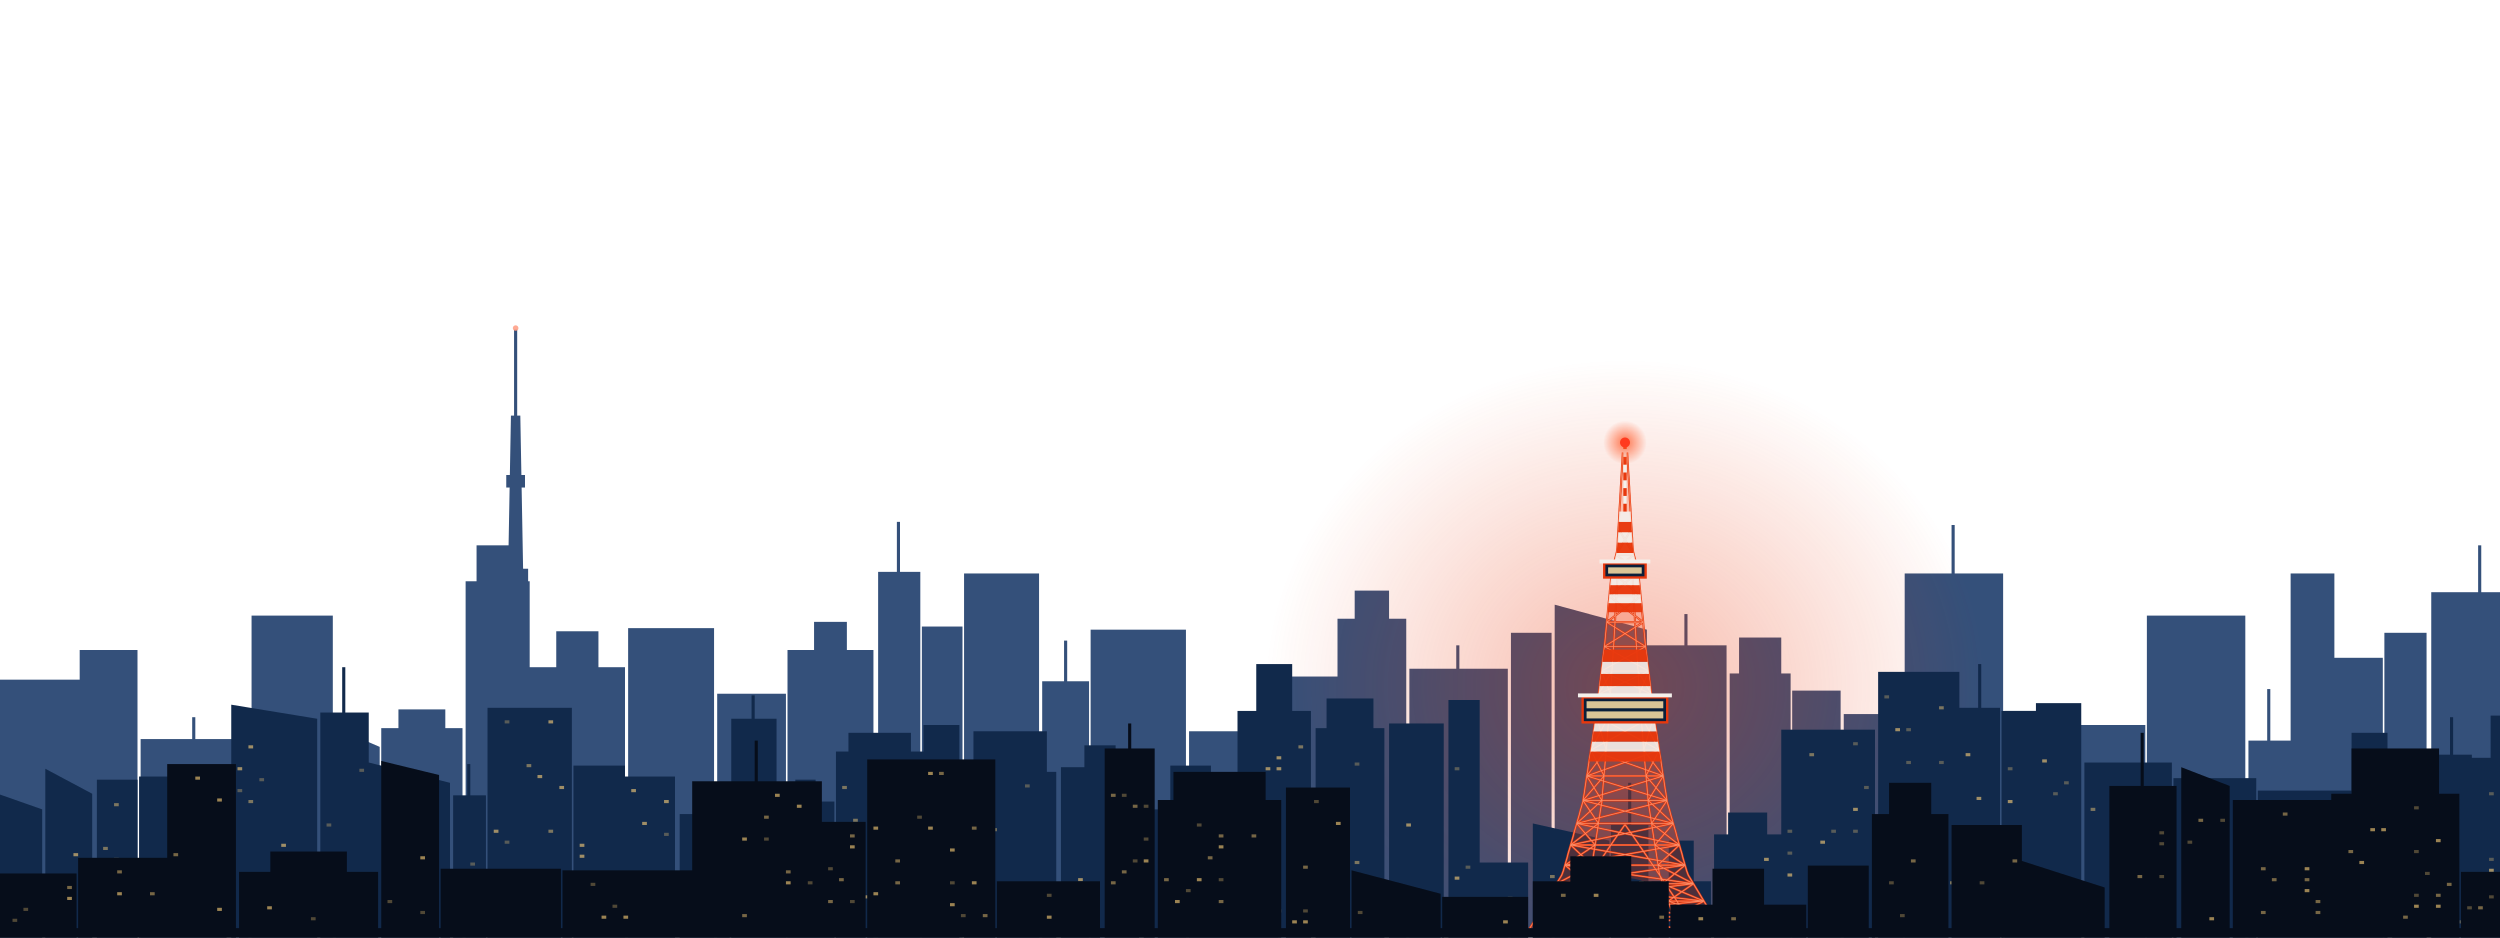
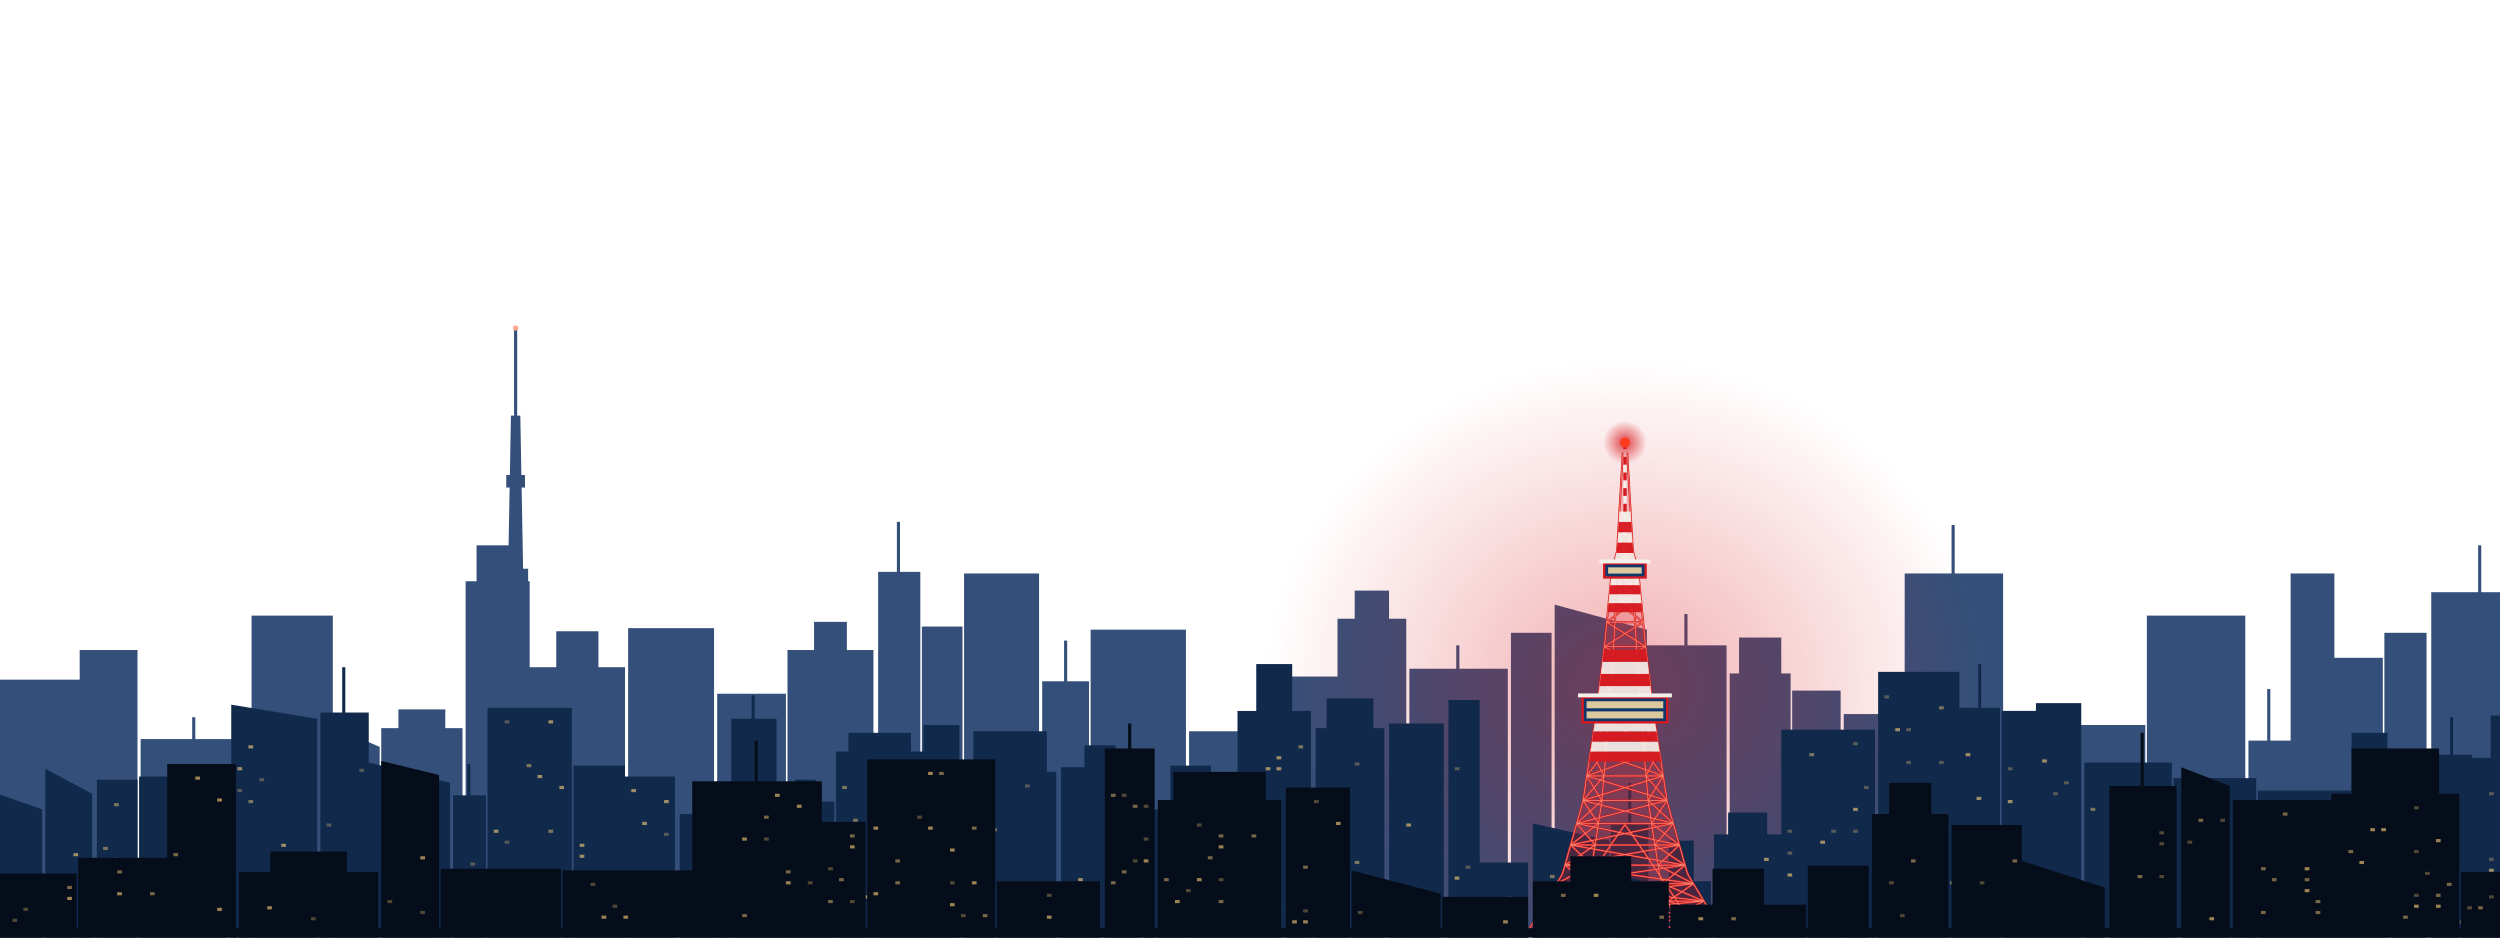
<svg xmlns="http://www.w3.org/2000/svg" viewBox="0 0 1600 600" preserveAspectRatio="xMidYMax slice" role="img" aria-label="東京タワーと東京の街並み">
  <style>#beacon{animation:blink 2.4s ease-in-out infinite}.glow{animation:blink 2.4s ease-in-out infinite}@keyframes blink{0%,100%{opacity:1}50%{opacity:.15}}@media (prefers-reduced-motion:reduce){#beacon,.glow{animation:none}}</style>
  <defs>
    <linearGradient id="twr" x1="0" y1="0" x2="0" y2="1">
-       <stop offset="0" stop-color="#ff6a3d" />
-       <stop offset="1" stop-color="#e8380d" />
+       <stop offset="0" stop-color="#E8474D" />
+       <stop offset="1" stop-color="#D71920" />
    </linearGradient>
    <radialGradient id="halo" cx=".5" cy=".5" r=".5">
-       <stop offset="0" stop-color="#e8380d" stop-opacity=".35" />
-       <stop offset="1" stop-color="#e8380d" stop-opacity="0" />
+       <stop offset="0" stop-color="#D71920" stop-opacity=".35" />
+       <stop offset="1" stop-color="#D71920" stop-opacity="0" />
    </radialGradient>
    <radialGradient id="bh" cx=".5" cy=".5" r=".5">
-       <stop offset="0" stop-color="#ff5a2a" stop-opacity=".8" />
-       <stop offset="1" stop-color="#ff5a2a" stop-opacity="0" />
+       <stop offset="0" stop-color="#D71920" stop-opacity=".8" />
+       <stop offset="1" stop-color="#D71920" stop-opacity="0" />
    </radialGradient>
  </defs>
  <g opacity=".9">
    <path fill="#1e3d6b" d="M321 596L327 266H333L339 596ZM322 364h16v12h-16z M324 304h12v8h-12z M329 266V211h2V266z" />
    <circle cx="330" cy="210" r="1.8" fill="#ff8a6a" opacity=".8" />
    <path fill="#1e3d6b" d="M-10 600V435H51V600ZM51 600V416H88V600ZM90 600V473H123V459H125V473H159V600ZM161 600V394H213V600ZM215 600V466L243 478V600ZM244 600V466H255V454H285V466H296V600ZM298 600V372H305V349H332V372H339V600ZM339 600V427H356V404H383V427H400V600ZM402 600V402H457V600ZM459 600V444H503V600ZM504 600V416H521V398H542V416H559V600ZM562 600V366H574V334H576V366H589V600ZM590 600V401H616V600ZM617 600V367H665V600ZM667 600V436H681V410H683V436H697V600ZM698 600V403H759V600ZM761 600V468H818V600ZM820 600V433H856V600ZM856 600V396H867V378H889V396H900V600ZM902 600V428H932V413H934V428H965V600ZM967 600V405H993V600ZM995 600V387L1054 403V600ZM1054 600V413H1078V393H1080V413H1105V600ZM1107 600V431H1113V408H1140V431H1146V600ZM1147 600V442H1178V600ZM1180 600V457H1218V600ZM1219 600V367H1249V336H1251V367H1282V600ZM1283 600V455H1319V600ZM1319 600V464H1373V600ZM1374 600V394H1437V600ZM1439 600V474H1451V441H1453V474H1466V600ZM1466 600V367H1494V600ZM1494 600V421H1525V600ZM1526 600V405H1553V600ZM1556 600V379H1586V349H1588V379H1618V600Z" />
  </g>
  <ellipse cx="1040" cy="439.6" rx="230" ry="210" fill="url(#halo)" />
  <path fill="#11294b" d="M-10 600V505L27 518V600ZM29 600V492L59 508V600ZM62 600V499H88V600ZM89 600V497H145V600ZM148 600V451L203 460V600ZM205 600V456H219V427H221V456H236V600ZM236 600V488L288 501V600ZM290 600V509H299V489H301V509H311V600ZM312 600V453H366V600ZM367 600V490H400V600ZM400 600V497H432V600ZM435 600V521H467V600ZM468 600V460H481V445H483V460H497V600ZM497 600V513H509V499H522V513H534V600ZM535 600V481H543V469H583V481H591V600ZM591 600V464H614V600ZM617 600V494H623V468H670V494H676V600ZM679 600V491H694V477H714V491H729V600ZM732 600V518H749V490H775V518H792V600ZM792 600V455H804V425H827V455H839V600ZM842 600V466H849V447H879V466H886V600ZM889 600V463H924V600ZM927 600V448H947V600ZM947 600V552H978V600ZM981 600V527L1030 538V600ZM1031 600V528H1042V501H1044V528H1055V600ZM1057 600V564H1068V538H1084V564H1095V600ZM1097 600V534H1106V520H1131V534H1140V600ZM1140 600V467H1200V600ZM1202 600V430H1254V600ZM1254 600V453H1266V425H1268V453H1280V600ZM1281 600V455H1303V600ZM1303 600V450H1332V600ZM1334 600V488H1390V600ZM1391 600V498H1444V600ZM1445 600V506H1505V600ZM1505 600V469H1528V600ZM1531 600V515H1553V600ZM1556 600V483H1568V459H1570V483H1582V600ZM1582 600V485H1594V458H1625V485H1637V600Z" />
  <path fill="#ffd27a" opacity="0.3" d="M114 512h3v2h-3zM100 561h3v2h-3zM166 498h3v2h-3zM152 505h3v2h-3zM230 492h3v2h-3zM209 527h3v2h-3zM275 514h3v2h-3zM261 528h3v2h-3zM301 552h3v2h-3zM323 461h3v2h-3zM323 538h3v2h-3zM425 533h3v2h-3zM404 568h3v2h-3zM460 550h3v2h-3zM522 563h3v2h-3zM515 577h3v2h-3zM581 503h3v2h-3zM581 552h3v2h-3zM539 559h3v2h-3zM656 502h3v2h-3zM778 554h3v2h-3zM771 589h3v2h-3zM831 547h3v2h-3zM817 582h3v2h-3zM867 488h3v2h-3zM853 579h3v2h-3zM867 586h3v2h-3zM931 491h3v2h-3zM938 554h3v2h-3zM938 575h3v2h-3zM1042 578h3v2h-3zM1108 570h3v2h-3zM1186 475h3v2h-3zM1193 503h3v2h-3zM1144 531h3v2h-3zM1172 531h3v2h-3zM1186 531h3v2h-3zM1144 545h3v2h-3zM1206 445h3v2h-3zM1220 466h3v2h-3zM1220 487h3v2h-3zM1241 487h3v2h-3zM1227 564h3v2h-3zM1285 491h3v2h-3zM1292 575h3v2h-3zM1321 500h3v2h-3zM1314 507h3v2h-3zM1321 584h3v2h-3zM1366 524h3v2h-3zM1366 538h3v2h-3zM1366 573h3v2h-3zM1366 587h3v2h-3zM1402 506h3v2h-3zM1402 541h3v2h-3zM1491 514h3v2h-3zM1463 521h3v2h-3zM1509 575h3v2h-3zM1574 589h3v2h-3zM1593 507h3v2h-3zM1628 514h3v2h-3zM1593 549h3v2h-3zM1600 577h3v2h-3z" />
  <path fill="#ffd27a" opacity="0.45" d="M40 574h3v2h-3zM73 514h3v2h-3zM66 542h3v2h-3zM73 549h3v2h-3zM73 563h3v2h-3zM159 512h3v2h-3zM254 521h3v2h-3zM268 535h3v2h-3zM337 489h3v2h-3zM351 531h3v2h-3zM330 587h3v2h-3zM425 589h3v2h-3zM453 571h3v2h-3zM486 559h3v2h-3zM479 573h3v2h-3zM522 577h3v2h-3zM539 503h3v2h-3zM546 524h3v2h-3zM635 530h3v2h-3zM649 586h3v2h-3zM743 533h3v2h-3zM750 568h3v2h-3zM831 477h3v2h-3zM803 547h3v2h-3zM796 554h3v2h-3zM803 575h3v2h-3zM867 551h3v2h-3zM853 565h3v2h-3zM992 560h3v2h-3zM1013 574h3v2h-3zM1049 564h3v2h-3zM1158 482h3v2h-3zM1241 452h3v2h-3zM1206 550h3v2h-3zM1248 564h3v2h-3zM1258 531h3v2h-3zM1265 531h3v2h-3zM1338 517h3v2h-3zM1352 538h3v2h-3zM1430 534h3v2h-3zM1402 569h3v2h-3zM1470 535h3v2h-3zM1516 568h3v2h-3zM1542 523h3v2h-3z" />
  <path fill="#ffd27a" opacity="0.6" d="M15 566h3v2h-3zM8 580h3v2h-3zM47 546h3v2h-3zM33 574h3v2h-3zM114 540h3v2h-3zM159 477h3v2h-3zM152 491h3v2h-3zM180 540h3v2h-3zM173 561h3v2h-3zM351 461h3v2h-3zM344 496h3v2h-3zM358 503h3v2h-3zM316 531h3v2h-3zM323 587h3v2h-3zM337 587h3v2h-3zM344 587h3v2h-3zM371 540h3v2h-3zM371 547h3v2h-3zM378 575h3v2h-3zM392 582h3v2h-3zM404 505h3v2h-3zM425 512h3v2h-3zM411 526h3v2h-3zM418 589h3v2h-3zM460 529h3v2h-3zM446 550h3v2h-3zM439 578h3v2h-3zM479 524h3v2h-3zM560 496h3v2h-3zM574 566h3v2h-3zM553 573h3v2h-3zM628 537h3v2h-3zM621 558h3v2h-3zM718 520h3v2h-3zM690 562h3v2h-3zM778 547h3v2h-3zM785 561h3v2h-3zM785 582h3v2h-3zM817 484h3v2h-3zM810 491h3v2h-3zM817 491h3v2h-3zM796 575h3v2h-3zM810 582h3v2h-3zM846 551h3v2h-3zM900 527h3v2h-3zM900 569h3v2h-3zM931 561h3v2h-3zM965 574h3v2h-3zM1129 549h3v2h-3zM1186 517h3v2h-3zM1165 538h3v2h-3zM1144 559h3v2h-3zM1213 466h3v2h-3zM1258 482h3v2h-3zM1265 510h3v2h-3zM1285 512h3v2h-3zM1307 486h3v2h-3zM1373 573h3v2h-3zM1373 587h3v2h-3zM1416 520h3v2h-3zM1409 569h3v2h-3zM1491 556h3v2h-3zM1542 565h3v2h-3zM1593 556h3v2h-3z" />
  <g id="tokyo-tower">
    <path fill="url(#twr)" opacity=".28" d="M978 596 L981.3 590.5 L984.6 585 L987.9 579.4 L991.2 573.9 L994.5 568.4 L997.8 562.9 L1000.5 557.4 L1002.1 551.8 L1003.6 546.3 L1005.2 540.8 L1006.8 535.3 L1008.3 529.8 L1009.9 524.2 L1011.4 518.7 L1013 513.2 L1013.9 507.7 L1014.7 502.2 L1015.5 496.6 L1016.4 491.1 L1017.2 485.6 L1018.1 480.1 L1019 474.6 L1019.8 469 L1020.6 463.5 L1021.5 458 L1022.2 452.5 L1022.8 447 L1023.5 441.4 L1024.1 435.9 L1024.8 430.4 L1025.5 424.9 L1026.1 419.4 L1026.8 413.8 L1027.4 408.3 L1027.9 402.8 L1028.4 397.3 L1029 391.8 L1029.5 386.2 L1030.1 380.7 L1030.6 375.2 L1031.1 369.7 L1032 364.2 L1033.4 358.6 L1034.8 353.1 L1035.3 347.6 L1035.6 342.1 L1035.9 336.6 L1036.2 331 L1036.5 325.5 L1036.9 320 L1037.2 314.5 L1037.5 309 L1037.8 303.4 L1038.1 297.9 L1038.4 292.4 L1041.4 289.6 L1041.7 295.2 L1042 300.7 L1042.4 306.2 L1042.7 311.7 L1043 317.2 L1043.3 322.8 L1043.6 328.3 L1043.9 333.8 L1044.3 339.3 L1044.6 344.8 L1044.9 350.4 L1045.9 355.9 L1047.3 361.4 L1048.6 366.9 L1049.1 372.4 L1049.7 378 L1050.2 383.5 L1050.8 389 L1051.3 394.5 L1051.8 400 L1052.4 405.6 L1052.9 411.1 L1053.5 416.6 L1054.2 422.1 L1054.9 427.6 L1055.5 433.2 L1056.2 438.7 L1056.8 444.2 L1057.5 449.7 L1058.2 455.2 L1058.9 460.8 L1059.8 466.3 L1060.6 471.8 L1061.5 477.3 L1062.3 482.8 L1063.2 488.4 L1064 493.9 L1064.9 499.4 L1065.7 504.9 L1066.6 510.4 L1067.8 516 L1069.3 521.5 L1070.9 527 L1072.5 532.5 L1074 538 L1075.6 543.6 L1077.1 549.1 L1078.7 554.6 L1080.5 560.1 L1083.8 565.6 L1087.2 571.2 L1090.5 576.7 L1093.8 582.2 L1097 587.7 L1100.3 593.2 L1086 596 Q1040 527.7 994 596Z" />
-     <path fill="none" stroke="#e8380d" stroke-width="1.3" stroke-linejoin="round" d="M978 596 L979.6 593.2 L981.3 590.5 L983 587.7 L984.6 585 L986.2 582.2 L987.9 579.4 L989.5 576.7 L991.2 573.9 L992.9 571.2 L994.5 568.4 L996.1 565.6 L997.8 562.9 L999.5 560.1 L1000.5 557.4 L1001.3 554.6 L1002.1 551.8 L1002.9 549.1 L1003.6 546.3 L1004.4 543.6 L1005.2 540.8 L1006 538 L1006.8 535.3 L1007.5 532.5 L1008.3 529.8 L1009.1 527 L1009.9 524.2 L1010.7 521.5 L1011.4 518.7 L1012.2 516 L1013 513.2 L1013.4 510.4 L1013.9 507.7 L1014.3 504.9 L1014.7 502.2 L1015.1 499.4 L1015.5 496.6 L1016 493.9 L1016.4 491.1 L1016.8 488.4 L1017.2 485.6 L1017.7 482.8 L1018.1 480.1 L1018.5 477.3 L1019 474.6 L1019.4 471.8 L1019.8 469 L1020.2 466.3 L1020.6 463.5 L1021.1 460.8 L1021.5 458 L1021.8 455.2 L1022.2 452.5 L1022.5 449.7 L1022.8 447 L1023.1 444.2 L1023.5 441.4 L1023.8 438.7 L1024.1 435.9 L1024.5 433.2 L1024.8 430.4 L1025.1 427.6 L1025.5 424.9 L1025.8 422.1 L1026.1 419.4 L1026.5 416.6 L1026.8 413.8 L1027.1 411.1 L1027.4 408.3 L1027.6 405.6 L1027.9 402.8 L1028.2 400 L1028.4 397.3 L1028.7 394.5 L1029 391.8 L1029.2 389 L1029.5 386.2 L1029.8 383.5 L1030.1 380.7 L1030.3 378 L1030.6 375.2 L1030.9 372.4 L1031.1 369.7 L1031.4 366.9 L1032 364.2 L1032.7 361.4 L1033.4 358.6 L1034.1 355.9 L1034.8 353.1 L1035.1 350.4 L1035.3 347.6 L1035.4 344.8 L1035.6 342.1 L1035.7 339.3 L1035.9 336.6 L1036.1 333.8 L1036.2 331 L1036.4 328.3 L1036.5 325.5 L1036.7 322.8 L1036.9 320 L1037 317.2 L1037.2 314.5 L1037.3 311.7 L1037.5 309 L1037.6 306.2 L1037.8 303.4 L1038 300.7 L1038.1 297.9 L1038.3 295.2 L1038.4 292.4 L1038.6 289.6 M1005.9 596 L1007.4 591.4 L1008.9 586.8 L1010.4 582.2 L1012 577.6 L1013.5 573 L1015 568.4 L1016.5 563.8 L1018 559.2 L1018.7 554.6 L1019.4 550 L1020.1 545.4 L1020.9 540.8 L1021.6 536.2 L1022.3 531.6 L1023 527 L1023.7 522.4 L1024.4 517.8 L1025.2 513.2 L1025.5 508.6 L1025.9 504 L1026.3 499.4 L1026.7 494.8 L1027.1 490.2 L1027.5 485.6 L1027.9 481 L1028.3 476.4 L1028.7 471.8 L1029 467.2 L1029.4 462.6 L1029.8 458 L1030.1 453.4 L1030.4 448.8 L1030.7 444.2 L1031 439.6 L1031.3 435 L1031.6 430.4 L1031.9 425.8 L1032.2 421.2 L1032.5 416.6 L1032.8 412 L1033.1 407.4 L1033.3 402.8 L1033.6 398.2 L1033.8 393.6 L1034.1 389 L1034.3 384.4 L1034.6 379.8 L1034.8 375.2 L1035.1 370.6 M994 596 Q1028.6 543.7 1040 527.7 M1102 596 L1100.3 593.2 L1098.7 590.5 L1097 587.7 L1095.4 585 L1093.8 582.2 L1092.1 579.4 L1090.5 576.7 L1088.8 573.9 L1087.2 571.2 L1085.5 568.4 L1083.8 565.6 L1082.2 562.9 L1080.5 560.1 L1079.5 557.4 L1078.7 554.6 L1077.9 551.8 L1077.1 549.1 L1076.4 546.3 L1075.6 543.6 L1074.8 540.8 L1074 538 L1073.2 535.3 L1072.5 532.5 L1071.7 529.8 L1070.9 527 L1070.1 524.2 L1069.3 521.5 L1068.6 518.7 L1067.8 516 L1067 513.2 L1066.6 510.4 L1066.2 507.7 L1065.7 504.9 L1065.3 502.2 L1064.9 499.4 L1064.5 496.6 L1064 493.9 L1063.6 491.1 L1063.2 488.4 L1062.8 485.6 L1062.3 482.8 L1061.9 480.1 L1061.5 477.3 L1061 474.6 L1060.6 471.8 L1060.2 469 L1059.8 466.3 L1059.3 463.5 L1058.9 460.8 L1058.5 458 L1058.2 455.2 L1057.8 452.5 L1057.5 449.7 L1057.2 447 L1056.8 444.2 L1056.5 441.4 L1056.2 438.7 L1055.9 435.9 L1055.5 433.2 L1055.2 430.4 L1054.9 427.6 L1054.5 424.9 L1054.2 422.1 L1053.9 419.4 L1053.5 416.6 L1053.2 413.8 L1052.9 411.1 L1052.6 408.3 L1052.4 405.6 L1052.1 402.8 L1051.8 400 L1051.6 397.3 L1051.3 394.5 L1051 391.8 L1050.8 389 L1050.5 386.2 L1050.2 383.5 L1049.9 380.7 L1049.7 378 L1049.4 375.2 L1049.1 372.4 L1048.9 369.7 L1048.6 366.9 L1048 364.2 L1047.3 361.4 L1046.6 358.6 L1045.9 355.9 L1045.2 353.1 L1044.9 350.4 L1044.7 347.6 L1044.6 344.8 L1044.4 342.1 L1044.3 339.3 L1044.1 336.6 L1043.9 333.8 L1043.8 331 L1043.6 328.3 L1043.5 325.5 L1043.3 322.8 L1043.1 320 L1043 317.2 L1042.8 314.5 L1042.7 311.7 L1042.5 309 L1042.4 306.2 L1042.2 303.4 L1042 300.7 L1041.9 297.9 L1041.7 295.2 L1041.6 292.4 L1041.4 289.6 M1074.1 596 L1072.6 591.4 L1071.1 586.8 L1069.6 582.2 L1068 577.6 L1066.5 573 L1065 568.4 L1063.5 563.8 L1062 559.2 L1061.3 554.6 L1060.6 550 L1059.9 545.4 L1059.1 540.8 L1058.4 536.2 L1057.7 531.6 L1057 527 L1056.3 522.4 L1055.6 517.8 L1054.8 513.2 L1054.5 508.6 L1054.1 504 L1053.7 499.4 L1053.3 494.8 L1052.9 490.2 L1052.5 485.6 L1052.1 481 L1051.7 476.4 L1051.3 471.8 L1051 467.2 L1050.6 462.6 L1050.2 458 L1049.9 453.4 L1049.6 448.8 L1049.3 444.2 L1049 439.6 L1048.7 435 L1048.4 430.4 L1048.1 425.8 L1047.8 421.2 L1047.5 416.6 L1047.2 412 L1046.9 407.4 L1046.7 402.8 L1046.4 398.2 L1046.2 393.6 L1045.9 389 L1045.7 384.4 L1045.4 379.8 L1045.2 375.2 L1044.9 370.6 M1086 596 Q1051.4 543.7 1040 527.7 M978 596H1102 M978 596L1096.5 586.8M1102 596L983.5 586.8 M978 596L1008.9 586.8M1005.9 596L983.5 586.8 M1102 596L1071.1 586.8M1074.1 596L1096.5 586.8 M983.5 586.8H1096.5 M983.5 586.8L1090.5 576.7M1096.5 586.8L989.5 576.7 M983.5 586.8L1012.3 576.7M1008.9 586.8L989.5 576.7 M1096.5 586.8L1067.7 576.7M1071.1 586.8L1090.5 576.7 M989.5 576.7H1090.5 M989.5 576.7L1083.8 565.6M1090.5 576.7L996.1 565.6 M989.5 576.7L1015.9 565.6M1012.3 576.7L996.1 565.6 M1090.5 576.7L1064.1 565.6M1067.7 576.7L1083.8 565.6 M996.1 565.6H1083.8 M996.1 565.6L1078.4 553.7M1083.8 565.6L1001.6 553.7 M996.1 565.6L1018.9 553.7M1015.9 565.6L1001.6 553.7 M1083.8 565.6L1061.1 553.7M1064.1 565.6L1078.4 553.7 M1001.6 553.7H1078.4 M1001.6 553.7L1074.8 540.8M1078.4 553.7L1005.2 540.8 M1001.6 553.7L1020.9 540.8M1018.9 553.7L1005.2 540.8 M1078.4 553.7L1059.1 540.8M1061.1 553.7L1074.8 540.8 M1005.2 540.8H1074.8 M1005.2 540.8L1070.9 527M1074.8 540.8L1009.1 527 M1005.2 540.8L1023 527M1020.9 540.8L1009.1 527 M1074.8 540.8L1057 527M1059.1 540.8L1070.9 527 M1009.1 527H1070.9 M1009.1 527L1066.9 512.3M1070.9 527L1013.1 512.3 M1009.1 527L1025.2 512.3M1023 527L1013.1 512.3 M1070.9 527L1054.8 512.3M1057 527L1066.9 512.3 M1013.1 512.3H1066.9 M1013.1 512.3L1064.5 496.6M1066.9 512.3L1015.5 496.6 M1013.1 512.3L1026.6 496.6M1025.2 512.3L1015.5 496.6 M1066.9 512.3L1053.4 496.6M1054.8 512.3L1064.5 496.6 M1015.5 496.6H1064.5 M1015.5 496.6L1061.9 480.1M1064.5 496.6L1018.1 480.1 M1015.5 496.6L1028 480.1M1026.6 496.6L1018.1 480.1 M1064.5 496.6L1052 480.1M1053.4 496.6L1061.9 480.1 M1018.1 480.1H1061.9 M1018.1 480.1L1058.5 458M1061.9 480.1L1021.5 458 M1018.1 480.1L1029.8 458M1028 480.1L1021.5 458 M1061.9 480.1L1050.2 458M1052 480.1L1058.5 458 M1021.5 458H1058.5 M1021.5 458L1056.8 444.2M1058.5 458L1023.1 444.2 M1021.5 458L1030.7 444.2M1029.8 458L1023.1 444.2 M1058.5 458L1049.3 444.2M1050.2 458L1056.8 444.2 M1023.1 444.2H1056.8 M1023.1 444.2L1055.1 429.5M1056.8 444.2L1024.9 429.5 M1023.1 444.2L1031.7 429.5M1030.7 444.2L1024.9 429.5 M1056.8 444.2L1048.3 429.5M1049.3 444.2L1055.1 429.5 M1024.9 429.5H1055.1 M1024.9 429.5L1053.2 413.8M1055.1 429.5L1026.8 413.8 M1026.8 413.8H1053.2 M1026.8 413.8L1051.7 398.2M1053.2 413.8L1028.3 398.2 M1028.3 398.2H1051.7 M1028.3 398.2L1050 381.6M1051.7 398.2L1030 381.6 M1030 381.6H1050 M1030 381.6L1048.5 366M1050 381.6L1031.5 366 M1031.5 366H1048.5 M1031.5 366L1045.7 355M1048.5 366L1034.3 355 M1034.3 355H1045.7 M1034.3 355L1044.2 338.4M1045.7 355L1035.8 338.4" />
+     <path fill="none" stroke="#D71920" stroke-width="1.3" stroke-linejoin="round" d="M978 596 L979.6 593.2 L981.3 590.5 L983 587.7 L984.6 585 L986.2 582.2 L987.9 579.4 L989.5 576.7 L991.2 573.9 L992.9 571.2 L994.5 568.4 L996.1 565.6 L997.8 562.9 L999.5 560.1 L1000.5 557.4 L1001.3 554.6 L1002.1 551.8 L1002.9 549.1 L1003.6 546.3 L1004.4 543.6 L1005.2 540.8 L1006 538 L1006.8 535.3 L1007.5 532.5 L1008.3 529.8 L1009.1 527 L1009.9 524.2 L1010.7 521.5 L1011.4 518.7 L1012.2 516 L1013 513.2 L1013.4 510.4 L1013.9 507.7 L1014.3 504.9 L1014.7 502.2 L1015.1 499.4 L1015.5 496.6 L1016 493.9 L1016.4 491.1 L1016.8 488.4 L1017.2 485.6 L1017.7 482.8 L1018.1 480.1 L1018.5 477.3 L1019 474.6 L1019.4 471.8 L1019.8 469 L1020.2 466.3 L1020.6 463.5 L1021.1 460.8 L1021.5 458 L1021.8 455.2 L1022.2 452.5 L1022.5 449.7 L1022.8 447 L1023.1 444.2 L1023.5 441.4 L1023.8 438.7 L1024.1 435.9 L1024.5 433.2 L1024.8 430.4 L1025.1 427.6 L1025.5 424.9 L1025.8 422.1 L1026.1 419.4 L1026.5 416.6 L1026.8 413.8 L1027.1 411.1 L1027.4 408.3 L1027.6 405.6 L1027.9 402.8 L1028.2 400 L1028.4 397.3 L1028.7 394.5 L1029 391.8 L1029.2 389 L1029.5 386.2 L1029.8 383.5 L1030.1 380.7 L1030.3 378 L1030.6 375.2 L1030.9 372.4 L1031.1 369.7 L1031.4 366.9 L1032 364.2 L1032.7 361.4 L1033.4 358.6 L1034.1 355.9 L1034.8 353.1 L1035.1 350.4 L1035.3 347.6 L1035.4 344.8 L1035.6 342.1 L1035.7 339.3 L1035.9 336.6 L1036.1 333.8 L1036.2 331 L1036.4 328.3 L1036.5 325.5 L1036.7 322.8 L1036.9 320 L1037 317.2 L1037.2 314.5 L1037.3 311.7 L1037.5 309 L1037.6 306.2 L1037.8 303.4 L1038 300.7 L1038.1 297.9 L1038.3 295.2 L1038.4 292.4 L1038.6 289.6 M1005.9 596 L1007.4 591.4 L1008.9 586.8 L1010.4 582.2 L1012 577.6 L1013.5 573 L1015 568.4 L1016.5 563.8 L1018 559.2 L1018.7 554.6 L1019.4 550 L1020.1 545.4 L1020.9 540.8 L1021.6 536.2 L1022.3 531.6 L1023 527 L1023.7 522.4 L1024.4 517.8 L1025.2 513.2 L1025.5 508.6 L1025.9 504 L1026.3 499.4 L1026.7 494.8 L1027.1 490.2 L1027.5 485.6 L1027.9 481 L1028.3 476.4 L1028.7 471.8 L1029 467.2 L1029.4 462.6 L1029.8 458 L1030.1 453.4 L1030.4 448.8 L1030.7 444.2 L1031 439.6 L1031.3 435 L1031.6 430.4 L1031.9 425.8 L1032.2 421.2 L1032.5 416.6 L1032.8 412 L1033.1 407.4 L1033.3 402.8 L1033.6 398.2 L1033.8 393.6 L1034.1 389 L1034.3 384.4 L1034.6 379.8 L1034.8 375.2 L1035.1 370.6 M994 596 Q1028.6 543.7 1040 527.7 M1102 596 L1100.3 593.2 L1098.7 590.5 L1097 587.7 L1095.4 585 L1093.8 582.2 L1092.1 579.4 L1090.5 576.7 L1088.8 573.9 L1087.2 571.2 L1085.5 568.4 L1083.8 565.6 L1082.2 562.9 L1080.5 560.1 L1079.5 557.4 L1078.7 554.6 L1077.9 551.8 L1077.1 549.1 L1076.4 546.3 L1075.6 543.6 L1074.8 540.8 L1074 538 L1073.2 535.3 L1072.5 532.5 L1071.7 529.8 L1070.9 527 L1070.1 524.2 L1069.3 521.5 L1068.6 518.7 L1067.8 516 L1067 513.2 L1066.6 510.4 L1066.2 507.7 L1065.7 504.9 L1065.3 502.2 L1064.9 499.4 L1064.5 496.6 L1064 493.9 L1063.6 491.1 L1063.2 488.4 L1062.8 485.6 L1062.3 482.8 L1061.9 480.1 L1061.5 477.3 L1061 474.6 L1060.6 471.8 L1060.2 469 L1059.8 466.3 L1059.3 463.5 L1058.9 460.8 L1058.5 458 L1058.2 455.2 L1057.8 452.5 L1057.5 449.7 L1057.2 447 L1056.8 444.2 L1056.5 441.4 L1056.2 438.7 L1055.9 435.9 L1055.5 433.2 L1055.2 430.4 L1054.9 427.6 L1054.5 424.9 L1054.2 422.1 L1053.9 419.4 L1053.5 416.6 L1053.2 413.8 L1052.9 411.1 L1052.6 408.3 L1052.4 405.6 L1052.1 402.8 L1051.8 400 L1051.6 397.3 L1051.3 394.5 L1051 391.8 L1050.8 389 L1050.5 386.2 L1050.2 383.5 L1049.9 380.7 L1049.7 378 L1049.4 375.2 L1049.1 372.4 L1048.9 369.7 L1048.6 366.9 L1048 364.2 L1047.3 361.4 L1046.6 358.6 L1045.9 355.9 L1045.2 353.1 L1044.9 350.4 L1044.7 347.6 L1044.6 344.8 L1044.4 342.1 L1044.3 339.3 L1044.1 336.6 L1043.9 333.8 L1043.8 331 L1043.6 328.3 L1043.5 325.5 L1043.3 322.8 L1043.1 320 L1043 317.2 L1042.8 314.5 L1042.7 311.7 L1042.5 309 L1042.4 306.2 L1042.2 303.4 L1042 300.7 L1041.9 297.9 L1041.7 295.2 L1041.6 292.4 L1041.4 289.6 M1074.1 596 L1072.6 591.4 L1071.1 586.8 L1069.6 582.2 L1068 577.6 L1066.5 573 L1065 568.4 L1063.5 563.8 L1062 559.2 L1061.3 554.6 L1060.6 550 L1059.9 545.4 L1059.1 540.8 L1058.4 536.2 L1057.7 531.6 L1057 527 L1056.3 522.4 L1055.6 517.8 L1054.8 513.2 L1054.5 508.6 L1054.1 504 L1053.7 499.4 L1053.3 494.8 L1052.9 490.2 L1052.5 485.6 L1052.1 481 L1051.7 476.4 L1051.3 471.8 L1051 467.2 L1050.6 462.6 L1050.2 458 L1049.9 453.4 L1049.6 448.8 L1049.3 444.2 L1049 439.6 L1048.7 435 L1048.4 430.4 L1048.1 425.8 L1047.8 421.2 L1047.5 416.6 L1047.2 412 L1046.9 407.4 L1046.7 402.8 L1046.4 398.2 L1046.2 393.6 L1045.9 389 L1045.7 384.4 L1045.4 379.8 L1045.2 375.2 L1044.9 370.6 M1086 596 Q1051.4 543.7 1040 527.7 M978 596H1102 M978 596L1096.5 586.8M1102 596L983.5 586.8 M978 596L1008.9 586.8M1005.9 596L983.5 586.8 M1102 596L1071.1 586.8M1074.1 596L1096.5 586.8 M983.5 586.8H1096.5 M983.5 586.8L1090.5 576.7M1096.5 586.8L989.5 576.7 M983.5 586.8L1012.3 576.7M1008.9 586.8L989.5 576.7 M1096.5 586.8L1067.7 576.7M1071.1 586.8L1090.5 576.7 M989.5 576.7H1090.5 M989.5 576.7L1083.8 565.6M1090.5 576.7L996.1 565.6 M989.5 576.7L1015.9 565.6M1012.3 576.7L996.1 565.6 M1090.5 576.7L1064.1 565.6M1067.7 576.7L1083.8 565.6 M996.1 565.6H1083.8 M996.1 565.6L1078.4 553.7M1083.8 565.6L1001.6 553.7 M996.1 565.6L1018.9 553.7M1015.9 565.6L1001.6 553.7 M1083.8 565.6L1061.1 553.7M1064.1 565.6L1078.4 553.7 M1001.6 553.7H1078.4 M1001.6 553.7L1074.8 540.8M1078.4 553.7L1005.2 540.8 M1001.6 553.7L1020.9 540.8M1018.9 553.7L1005.2 540.8 M1078.4 553.7L1059.1 540.8M1061.1 553.7L1074.8 540.8 M1005.2 540.8H1074.8 M1005.2 540.8L1070.9 527M1074.8 540.8L1009.1 527 M1005.2 540.8L1023 527M1020.9 540.8L1009.1 527 M1074.8 540.8L1057 527M1059.1 540.8L1070.9 527 M1009.1 527H1070.9 M1009.1 527L1066.9 512.3M1070.9 527L1013.1 512.3 M1009.1 527L1025.2 512.3M1023 527L1013.1 512.3 M1070.9 527L1054.8 512.3M1057 527L1066.9 512.3 M1013.1 512.3H1066.9 M1013.1 512.3L1064.5 496.6M1066.9 512.3L1015.5 496.6 M1013.1 512.3L1026.6 496.6M1025.2 512.3L1015.5 496.6 M1066.9 512.3L1053.4 496.6M1054.8 512.3L1064.5 496.6 M1015.5 496.6H1064.5 M1015.5 496.6L1061.9 480.1M1064.5 496.6L1018.1 480.1 M1015.5 496.6L1028 480.1M1026.6 496.6L1018.1 480.1 M1064.5 496.6L1052 480.1M1053.4 496.6L1061.9 480.1 M1018.1 480.1H1061.9 M1018.1 480.1L1058.5 458M1061.9 480.1L1021.5 458 M1018.1 480.1L1029.8 458M1028 480.1L1021.5 458 M1061.9 480.1L1050.2 458M1052 480.1L1058.5 458 M1021.5 458H1058.5 M1021.5 458L1056.8 444.2M1058.5 458L1023.1 444.2 M1021.5 458L1030.7 444.2M1029.8 458L1023.1 444.2 M1058.5 458L1049.3 444.2M1050.2 458L1056.8 444.2 M1023.1 444.2H1056.8 M1023.1 444.2L1055.1 429.5M1056.8 444.2L1024.9 429.5 M1023.1 444.2L1031.7 429.5M1030.7 444.2L1024.9 429.5 M1056.8 444.2L1048.3 429.5M1049.3 444.2L1055.1 429.5 M1024.9 429.5H1055.1 M1024.9 429.5L1053.2 413.8M1055.1 429.5L1026.8 413.8 M1026.8 413.8H1053.2 M1026.8 413.8L1051.7 398.2M1053.2 413.8L1028.3 398.2 M1028.3 398.2H1051.7 M1028.3 398.2L1050 381.6M1051.7 398.2L1030 381.6 M1030 381.6H1050 M1030 381.6L1048.5 366M1050 381.6L1031.5 366 M1031.5 366H1048.5 M1031.5 366L1045.7 355M1048.5 366L1034.3 355 M1034.3 355H1045.7 M1034.3 355L1044.2 338.4M1045.7 355L1035.8 338.4" />
    <path fill="none" stroke="#ffb08f" stroke-width=".5" opacity=".7" d="M978 596 L979.6 593.2 L981.3 590.5 L983 587.7 L984.6 585 L986.2 582.2 L987.9 579.4 L989.5 576.7 L991.2 573.9 L992.9 571.2 L994.5 568.4 L996.1 565.6 L997.8 562.9 L999.5 560.1 L1000.5 557.4 L1001.3 554.6 L1002.1 551.8 L1002.9 549.1 L1003.6 546.3 L1004.4 543.6 L1005.2 540.8 L1006 538 L1006.8 535.3 L1007.5 532.5 L1008.3 529.8 L1009.1 527 L1009.9 524.2 L1010.7 521.5 L1011.4 518.7 L1012.2 516 L1013 513.2 L1013.4 510.4 L1013.9 507.7 L1014.3 504.9 L1014.7 502.2 L1015.1 499.4 L1015.5 496.6 L1016 493.9 L1016.4 491.1 L1016.8 488.4 L1017.2 485.6 L1017.7 482.8 L1018.1 480.1 L1018.5 477.3 L1019 474.6 L1019.4 471.8 L1019.8 469 L1020.2 466.3 L1020.6 463.5 L1021.1 460.8 L1021.5 458 L1021.8 455.2 L1022.2 452.5 L1022.5 449.7 L1022.8 447 L1023.1 444.2 L1023.5 441.4 L1023.8 438.7 L1024.1 435.9 L1024.5 433.2 L1024.8 430.4 L1025.1 427.6 L1025.5 424.9 L1025.8 422.1 L1026.1 419.4 L1026.5 416.6 L1026.8 413.8 L1027.1 411.1 L1027.4 408.3 L1027.6 405.6 L1027.9 402.8 L1028.2 400 L1028.4 397.3 L1028.7 394.5 L1029 391.8 L1029.2 389 L1029.5 386.2 L1029.8 383.5 L1030.1 380.7 L1030.3 378 L1030.6 375.2 L1030.9 372.4 L1031.1 369.7 L1031.4 366.9 L1032 364.2 L1032.7 361.4 L1033.4 358.6 L1034.1 355.9 L1034.8 353.1 L1035.1 350.4 L1035.3 347.6 L1035.4 344.8 L1035.6 342.1 L1035.7 339.3 L1035.9 336.6 L1036.1 333.8 L1036.2 331 L1036.4 328.3 L1036.5 325.5 L1036.7 322.8 L1036.9 320 L1037 317.2 L1037.2 314.5 L1037.3 311.7 L1037.5 309 L1037.6 306.2 L1037.8 303.4 L1038 300.7 L1038.1 297.9 L1038.3 295.2 L1038.4 292.4 L1038.6 289.6 M1005.9 596 L1007.4 591.4 L1008.9 586.8 L1010.4 582.2 L1012 577.6 L1013.5 573 L1015 568.4 L1016.5 563.8 L1018 559.2 L1018.7 554.6 L1019.4 550 L1020.1 545.4 L1020.9 540.8 L1021.6 536.2 L1022.3 531.6 L1023 527 L1023.7 522.4 L1024.4 517.8 L1025.2 513.2 L1025.5 508.6 L1025.9 504 L1026.3 499.4 L1026.7 494.8 L1027.1 490.2 L1027.5 485.6 L1027.9 481 L1028.3 476.4 L1028.7 471.8 L1029 467.2 L1029.4 462.6 L1029.8 458 L1030.1 453.4 L1030.4 448.8 L1030.7 444.2 L1031 439.6 L1031.3 435 L1031.6 430.4 L1031.9 425.8 L1032.2 421.2 L1032.5 416.6 L1032.8 412 L1033.1 407.4 L1033.3 402.8 L1033.6 398.2 L1033.8 393.6 L1034.1 389 L1034.3 384.4 L1034.6 379.8 L1034.8 375.2 L1035.1 370.6 M994 596 Q1028.6 543.7 1040 527.7 M1102 596 L1100.3 593.2 L1098.7 590.5 L1097 587.7 L1095.4 585 L1093.8 582.2 L1092.1 579.4 L1090.5 576.7 L1088.8 573.9 L1087.2 571.2 L1085.5 568.4 L1083.8 565.6 L1082.2 562.9 L1080.5 560.1 L1079.5 557.4 L1078.7 554.6 L1077.9 551.8 L1077.1 549.1 L1076.4 546.3 L1075.6 543.6 L1074.8 540.8 L1074 538 L1073.2 535.3 L1072.5 532.5 L1071.7 529.8 L1070.9 527 L1070.1 524.2 L1069.3 521.5 L1068.6 518.7 L1067.8 516 L1067 513.2 L1066.6 510.4 L1066.2 507.7 L1065.7 504.9 L1065.3 502.2 L1064.9 499.4 L1064.5 496.6 L1064 493.9 L1063.6 491.1 L1063.2 488.4 L1062.8 485.6 L1062.3 482.8 L1061.9 480.1 L1061.5 477.3 L1061 474.6 L1060.6 471.8 L1060.2 469 L1059.8 466.3 L1059.3 463.5 L1058.9 460.8 L1058.5 458 L1058.2 455.2 L1057.8 452.5 L1057.5 449.7 L1057.2 447 L1056.8 444.2 L1056.5 441.4 L1056.2 438.7 L1055.9 435.9 L1055.5 433.2 L1055.2 430.4 L1054.9 427.6 L1054.5 424.9 L1054.2 422.1 L1053.9 419.4 L1053.5 416.6 L1053.2 413.8 L1052.9 411.1 L1052.6 408.3 L1052.4 405.6 L1052.1 402.8 L1051.8 400 L1051.6 397.3 L1051.3 394.5 L1051 391.8 L1050.8 389 L1050.5 386.2 L1050.2 383.5 L1049.9 380.7 L1049.7 378 L1049.4 375.2 L1049.1 372.4 L1048.9 369.7 L1048.6 366.9 L1048 364.2 L1047.3 361.4 L1046.6 358.6 L1045.9 355.9 L1045.2 353.1 L1044.9 350.4 L1044.7 347.6 L1044.6 344.8 L1044.4 342.1 L1044.3 339.3 L1044.1 336.6 L1043.9 333.8 L1043.8 331 L1043.6 328.3 L1043.5 325.5 L1043.3 322.8 L1043.1 320 L1043 317.2 L1042.8 314.5 L1042.7 311.7 L1042.5 309 L1042.4 306.2 L1042.2 303.4 L1042 300.7 L1041.9 297.9 L1041.7 295.2 L1041.6 292.4 L1041.4 289.6 M1074.1 596 L1072.6 591.4 L1071.1 586.8 L1069.6 582.2 L1068 577.6 L1066.5 573 L1065 568.4 L1063.5 563.8 L1062 559.2 L1061.3 554.6 L1060.6 550 L1059.9 545.4 L1059.1 540.8 L1058.4 536.2 L1057.7 531.6 L1057 527 L1056.3 522.4 L1055.6 517.8 L1054.8 513.2 L1054.5 508.6 L1054.1 504 L1053.7 499.4 L1053.3 494.8 L1052.9 490.2 L1052.5 485.6 L1052.1 481 L1051.7 476.4 L1051.3 471.8 L1051 467.2 L1050.6 462.6 L1050.2 458 L1049.9 453.4 L1049.6 448.8 L1049.3 444.2 L1049 439.6 L1048.7 435 L1048.4 430.4 L1048.1 425.8 L1047.8 421.2 L1047.5 416.6 L1047.2 412 L1046.9 407.4 L1046.7 402.8 L1046.4 398.2 L1046.2 393.6 L1045.9 389 L1045.7 384.4 L1045.4 379.8 L1045.2 375.2 L1044.9 370.6 M1086 596 Q1051.4 543.7 1040 527.7 M978 596H1102 M978 596L1096.5 586.8M1102 596L983.5 586.8 M978 596L1008.9 586.8M1005.9 596L983.5 586.8 M1102 596L1071.1 586.8M1074.1 596L1096.5 586.8 M983.5 586.8H1096.5 M983.5 586.8L1090.5 576.7M1096.5 586.8L989.5 576.7 M983.5 586.8L1012.3 576.7M1008.9 586.8L989.5 576.7 M1096.5 586.8L1067.7 576.7M1071.1 586.8L1090.5 576.7 M989.5 576.7H1090.5 M989.5 576.7L1083.8 565.6M1090.5 576.7L996.1 565.6 M989.5 576.7L1015.9 565.6M1012.3 576.7L996.1 565.6 M1090.5 576.7L1064.1 565.6M1067.7 576.7L1083.8 565.6 M996.1 565.6H1083.8 M996.1 565.6L1078.4 553.7M1083.8 565.6L1001.6 553.7 M996.1 565.6L1018.9 553.7M1015.9 565.6L1001.6 553.7 M1083.8 565.6L1061.1 553.7M1064.1 565.6L1078.4 553.7 M1001.6 553.7H1078.4 M1001.6 553.7L1074.8 540.8M1078.4 553.7L1005.2 540.8 M1001.6 553.7L1020.9 540.8M1018.9 553.7L1005.2 540.8 M1078.4 553.7L1059.1 540.8M1061.1 553.7L1074.8 540.8 M1005.2 540.8H1074.8 M1005.2 540.8L1070.9 527M1074.8 540.8L1009.1 527 M1005.2 540.8L1023 527M1020.9 540.8L1009.1 527 M1074.8 540.8L1057 527M1059.1 540.8L1070.9 527 M1009.1 527H1070.9 M1009.1 527L1066.9 512.3M1070.9 527L1013.1 512.3 M1009.1 527L1025.2 512.3M1023 527L1013.1 512.3 M1070.9 527L1054.8 512.3M1057 527L1066.9 512.3 M1013.1 512.3H1066.9 M1013.1 512.3L1064.5 496.6M1066.9 512.3L1015.5 496.6 M1013.1 512.3L1026.6 496.6M1025.2 512.3L1015.5 496.6 M1066.9 512.3L1053.4 496.6M1054.8 512.3L1064.5 496.6 M1015.5 496.6H1064.5 M1015.5 496.6L1061.9 480.1M1064.5 496.6L1018.1 480.1 M1015.5 496.6L1028 480.1M1026.6 496.6L1018.1 480.1 M1064.5 496.6L1052 480.1M1053.4 496.6L1061.9 480.1 M1018.1 480.1H1061.9 M1018.1 480.1L1058.5 458M1061.9 480.1L1021.5 458 M1018.1 480.1L1029.8 458M1028 480.1L1021.5 458 M1061.9 480.1L1050.2 458M1052 480.1L1058.5 458 M1021.5 458H1058.5 M1021.5 458L1056.8 444.2M1058.5 458L1023.1 444.2 M1021.5 458L1030.7 444.2M1029.8 458L1023.1 444.2 M1058.5 458L1049.3 444.2M1050.2 458L1056.8 444.2 M1023.1 444.2H1056.8 M1023.1 444.2L1055.1 429.5M1056.8 444.2L1024.9 429.5 M1023.1 444.2L1031.7 429.5M1030.7 444.2L1024.9 429.5 M1056.8 444.2L1048.3 429.5M1049.3 444.2L1055.1 429.5 M1024.9 429.5H1055.1 M1024.9 429.5L1053.2 413.8M1055.1 429.5L1026.8 413.8 M1026.8 413.8H1053.2 M1026.8 413.8L1051.7 398.2M1053.2 413.8L1028.3 398.2 M1028.3 398.2H1051.7 M1028.3 398.2L1050 381.6M1051.7 398.2L1030 381.6 M1030 381.6H1050 M1030 381.6L1048.5 366M1050 381.6L1031.5 366 M1031.5 366H1048.5 M1031.5 366L1045.7 355M1048.5 366L1034.3 355 M1034.3 355H1045.7 M1034.3 355L1044.2 338.4M1045.7 355L1035.8 338.4" />
-     <path fill="#e8380d" opacity="0.95" d="M1017 487.4 L1018 481 L1062 481 L1063 487.4Z" />
+     <path fill="#D71920" opacity="0.95" d="M1017 487.4 L1018 481 L1062 481 L1063 487.4Z" />
    <path fill="#f4f1ec" opacity="0.9" d="M1018 481 L1019 474.6 L1061 474.6 L1062 481Z" />
-     <path fill="#e8380d" opacity="0.95" d="M1019 474.6 L1019.9 468.1 L1060.1 468.1 L1061 474.6Z" />
+     <path fill="#D71920" opacity="0.95" d="M1019 474.6 L1019.9 468.1 L1060.1 468.1 L1061 474.6Z" />
    <path fill="#f4f1ec" opacity="0.9" d="M1019.9 468.1 L1020.9 461.7 L1059.1 461.7 L1060.1 468.1Z" />
    <path fill="#f4f1ec" opacity="0.9" d="M1022.8 447 L1023.8 439.1 L1056.2 439.1 L1057.2 447Z" />
-     <path fill="#e8380d" opacity="0.95" d="M1023.8 439.1 L1024.7 431.3 L1055.3 431.3 L1056.2 439.1Z" />
+     <path fill="#D71920" opacity="0.95" d="M1023.8 439.1 L1024.7 431.3 L1055.3 431.3 L1056.2 439.1Z" />
    <path fill="#f4f1ec" opacity="0.9" d="M1024.7 431.3 L1025.6 423.5 L1054.4 423.5 L1055.3 431.3Z" />
-     <path fill="#e8380d" opacity="0.95" d="M1025.6 423.5 L1026.6 415.7 L1053.4 415.7 L1054.4 423.5Z" />
-     <path fill="#e8380d" opacity="0.95" d="M1029 391.8 L1029.5 386 L1050.5 386 L1051 391.8Z" />
+     <path fill="#D71920" opacity="0.95" d="M1025.6 423.5 L1026.6 415.7 L1053.4 415.7 L1054.4 423.5Z" />
+     <path fill="#D71920" opacity="0.95" d="M1029 391.8 L1029.5 386 L1050.5 386 L1051 391.8Z" />
    <path fill="#f4f1ec" opacity="0.9" d="M1029.5 386 L1030.1 380.3 L1049.9 380.3 L1050.5 386Z" />
-     <path fill="#e8380d" opacity="0.95" d="M1030.1 380.3 L1030.7 374.5 L1049.3 374.5 L1049.9 380.3Z" />
+     <path fill="#D71920" opacity="0.95" d="M1030.1 380.3 L1030.7 374.5 L1049.3 374.5 L1049.9 380.3Z" />
    <path fill="#f4f1ec" opacity="0.9" d="M1030.7 374.5 L1031.2 368.8 L1048.8 368.8 L1049.3 374.5Z" />
    <path fill="#f4f1ec" opacity="0.9" d="M1032.9 360.5 L1034.6 353.9 L1045.4 353.9 L1047.1 360.5Z" />
-     <path fill="#e8380d" opacity="0.95" d="M1034.6 353.9 L1035.3 347.2 L1044.7 347.2 L1045.4 353.9Z" />
+     <path fill="#D71920" opacity="0.95" d="M1034.6 353.9 L1035.3 347.2 L1044.7 347.2 L1045.4 353.9Z" />
    <path fill="#f4f1ec" opacity="0.9" d="M1035.3 347.2 L1035.7 340.6 L1044.3 340.6 L1044.7 347.2Z" />
-     <path fill="#e8380d" opacity="0.95" d="M1035.7 340.6 L1036 334 L1044 334 L1044.3 340.6Z" />
+     <path fill="#D71920" opacity="0.95" d="M1035.7 340.6 L1036 334 L1044 334 L1044.3 340.6Z" />
    <path fill="#f4f1ec" opacity="0.9" d="M1036 334 L1036.4 327.4 L1043.6 327.4 L1044 334Z" />
-     <rect x="1012.9" y="446.3" width="54.1" height="16" fill="#0b1f3a" stroke="#e8380d" stroke-width="1.5" />
+     <rect x="1012.9" y="446.3" width="54.1" height="16" fill="#10366B" stroke="#D71920" stroke-width="1.5" />
    <rect x="1015.4" y="448.8" width="49.1" height="4.5" fill="#ffe2a6" opacity=".85" />
    <rect x="1015.4" y="455.3" width="49.1" height="4.5" fill="#ffe2a6" opacity=".85" />
    <rect x="1009.9" y="443.8" width="60.1" height="2.5" fill="#f4f1ec" />
-     <rect x="1026.7" y="360.6" width="26.5" height="9" fill="#0b1f3a" stroke="#e8380d" stroke-width="1.5" />
+     <rect x="1026.7" y="360.6" width="26.5" height="9" fill="#10366B" stroke="#D71920" stroke-width="1.5" />
    <rect x="1029.2" y="363.1" width="21.5" height="4" fill="#ffe2a6" opacity=".85" />
    <rect x="1023.7" y="358.1" width="32.5" height="2.5" fill="#f4f1ec" />
    <path fill="none" stroke="#f4f1ec" stroke-width="2" d="M1040 327.4V285" />
-     <path fill="none" stroke="#e8380d" stroke-width="2.2" stroke-dasharray="5 5" d="M1040 327.4V285" />
+     <path fill="none" stroke="#D71920" stroke-width="2.2" stroke-dasharray="5 5" d="M1040 327.4V285" />
    <circle class="glow" cx="1040" cy="283.2" r="14" fill="url(#bh)" />
    <circle id="beacon" cx="1040" cy="283.2" r="3.2" fill="#ff3b1f" />
  </g>
  <path fill="#060d1a" d="M-10 600V559H49V600ZM50 600V549H107V600ZM107 600V489H151V600ZM153 600V558H173V545H222V558H242V600ZM244 600V487L281 496V600ZM282 600V556H359V600ZM360 600V557H443V600ZM443 600V500H483V474H485V500H526V600ZM526 600V526H554V600ZM555 600V486H637V600ZM638 600V564H704V600ZM707 600V479H722V463H724V479H739V600ZM741 600V512H751V494H810V512H820V600ZM823 600V504H864V600ZM865 600V557L922 572V600ZM923 600V574H978V600ZM981 600V564H1005V548H1044V564H1068V600ZM1069 600V579H1096V556H1129V579H1156V600ZM1157 600V554H1196V600ZM1198 600V521H1209V501H1236V521H1247V600ZM1249 600V528H1294V600ZM1294 600V551L1347 568V600ZM1350 600V503H1370V469H1372V503H1393V600ZM1396 600V491L1427 503V600ZM1429 600V512H1492V600ZM1492 600V508H1505V479H1561V508H1574V600ZM1575 600V558H1604V600ZM1604 600V486H1685V600Z" />
  <path fill="#ffd27a" opacity="0.3" d="M15 581h3v2h-3zM8 588h3v2h-3zM199 587h3v2h-3zM248 576h3v2h-3zM269 583h3v2h-3zM378 565h3v2h-3zM392 579h3v2h-3zM489 536h3v2h-3zM517 564h3v2h-3zM530 555h3v2h-3zM544 576h3v2h-3zM587 522h3v2h-3zM608 564h3v2h-3zM615 585h3v2h-3zM670 572h3v2h-3zM718 508h3v2h-3zM732 515h3v2h-3zM732 536h3v2h-3zM725 550h3v2h-3zM766 527h3v2h-3zM780 562h3v2h-3zM759 569h3v2h-3zM841 512h3v2h-3zM834 582h3v2h-3zM869 583h3v2h-3zM1209 564h3v2h-3zM1216 585h3v2h-3zM1267 564h3v2h-3zM1382 532h3v2h-3zM1382 539h3v2h-3zM1382 560h3v2h-3zM1421 524h3v2h-3zM1400 538h3v2h-3zM1545 516h3v2h-3zM1545 544h3v2h-3zM1552 558h3v2h-3zM1545 572h3v2h-3zM1593 573h3v2h-3zM1579 580h3v2h-3zM1636 494h3v2h-3zM1657 501h3v2h-3zM1615 515h3v2h-3zM1629 515h3v2h-3zM1643 515h3v2h-3zM1671 522h3v2h-3zM1643 529h3v2h-3zM1622 571h3v2h-3zM1650 571h3v2h-3zM1664 578h3v2h-3zM1622 585h3v2h-3z" />
  <path fill="#ffd27a" opacity="0.45" d="M43 567h3v2h-3zM75 557h3v2h-3zM96 571h3v2h-3zM111 546h3v2h-3zM489 522h3v2h-3zM503 557h3v2h-3zM475 585h3v2h-3zM544 534h3v2h-3zM537 562h3v2h-3zM530 576h3v2h-3zM601 494h3v2h-3zM622 529h3v2h-3zM573 550h3v2h-3zM573 564h3v2h-3zM629 585h3v2h-3zM711 508h3v2h-3zM725 515h3v2h-3zM718 557h3v2h-3zM711 564h3v2h-3zM780 534h3v2h-3zM801 534h3v2h-3zM773 548h3v2h-3zM745 562h3v2h-3zM780 576h3v2h-3zM834 554h3v2h-3zM999 572h3v2h-3zM1062 586h3v2h-3zM1108 587h3v2h-3zM1223 550h3v2h-3zM1288 550h3v2h-3zM1368 560h3v2h-3zM1407 524h3v2h-3zM1461 520h3v2h-3zM1447 555h3v2h-3zM1454 562h3v2h-3zM1475 562h3v2h-3zM1482 576h3v2h-3zM1447 583h3v2h-3zM1482 583h3v2h-3zM1503 544h3v2h-3zM1566 565h3v2h-3zM1559 572h3v2h-3zM1538 586h3v2h-3zM1586 580h3v2h-3zM1678 494h3v2h-3zM1657 508h3v2h-3zM1608 522h3v2h-3zM1622 536h3v2h-3z" />
  <path fill="#ffd27a" opacity="0.6" d="M43 574h3v2h-3zM75 571h3v2h-3zM125 497h3v2h-3zM139 511h3v2h-3zM139 581h3v2h-3zM171 580h3v2h-3zM269 548h3v2h-3zM385 586h3v2h-3zM399 586h3v2h-3zM496 508h3v2h-3zM510 515h3v2h-3zM475 536h3v2h-3zM503 564h3v2h-3zM544 541h3v2h-3zM594 494h3v2h-3zM559 529h3v2h-3zM594 529h3v2h-3zM608 543h3v2h-3zM622 564h3v2h-3zM559 571h3v2h-3zM608 578h3v2h-3zM670 586h3v2h-3zM732 550h3v2h-3zM780 541h3v2h-3zM766 562h3v2h-3zM752 576h3v2h-3zM855 526h3v2h-3zM827 589h3v2h-3zM834 589h3v2h-3zM962 589h3v2h-3zM1020 572h3v2h-3zM1087 587h3v2h-3zM1414 587h3v2h-3zM1475 555h3v2h-3zM1475 569h3v2h-3zM1517 530h3v2h-3zM1524 530h3v2h-3zM1559 537h3v2h-3zM1510 551h3v2h-3zM1545 579h3v2h-3zM1559 579h3v2h-3zM1671 501h3v2h-3zM1650 578h3v2h-3zM1629 585h3v2h-3z" />
  <rect x="0" y="594" width="1600" height="6" fill="#060d1a" />
</svg>
